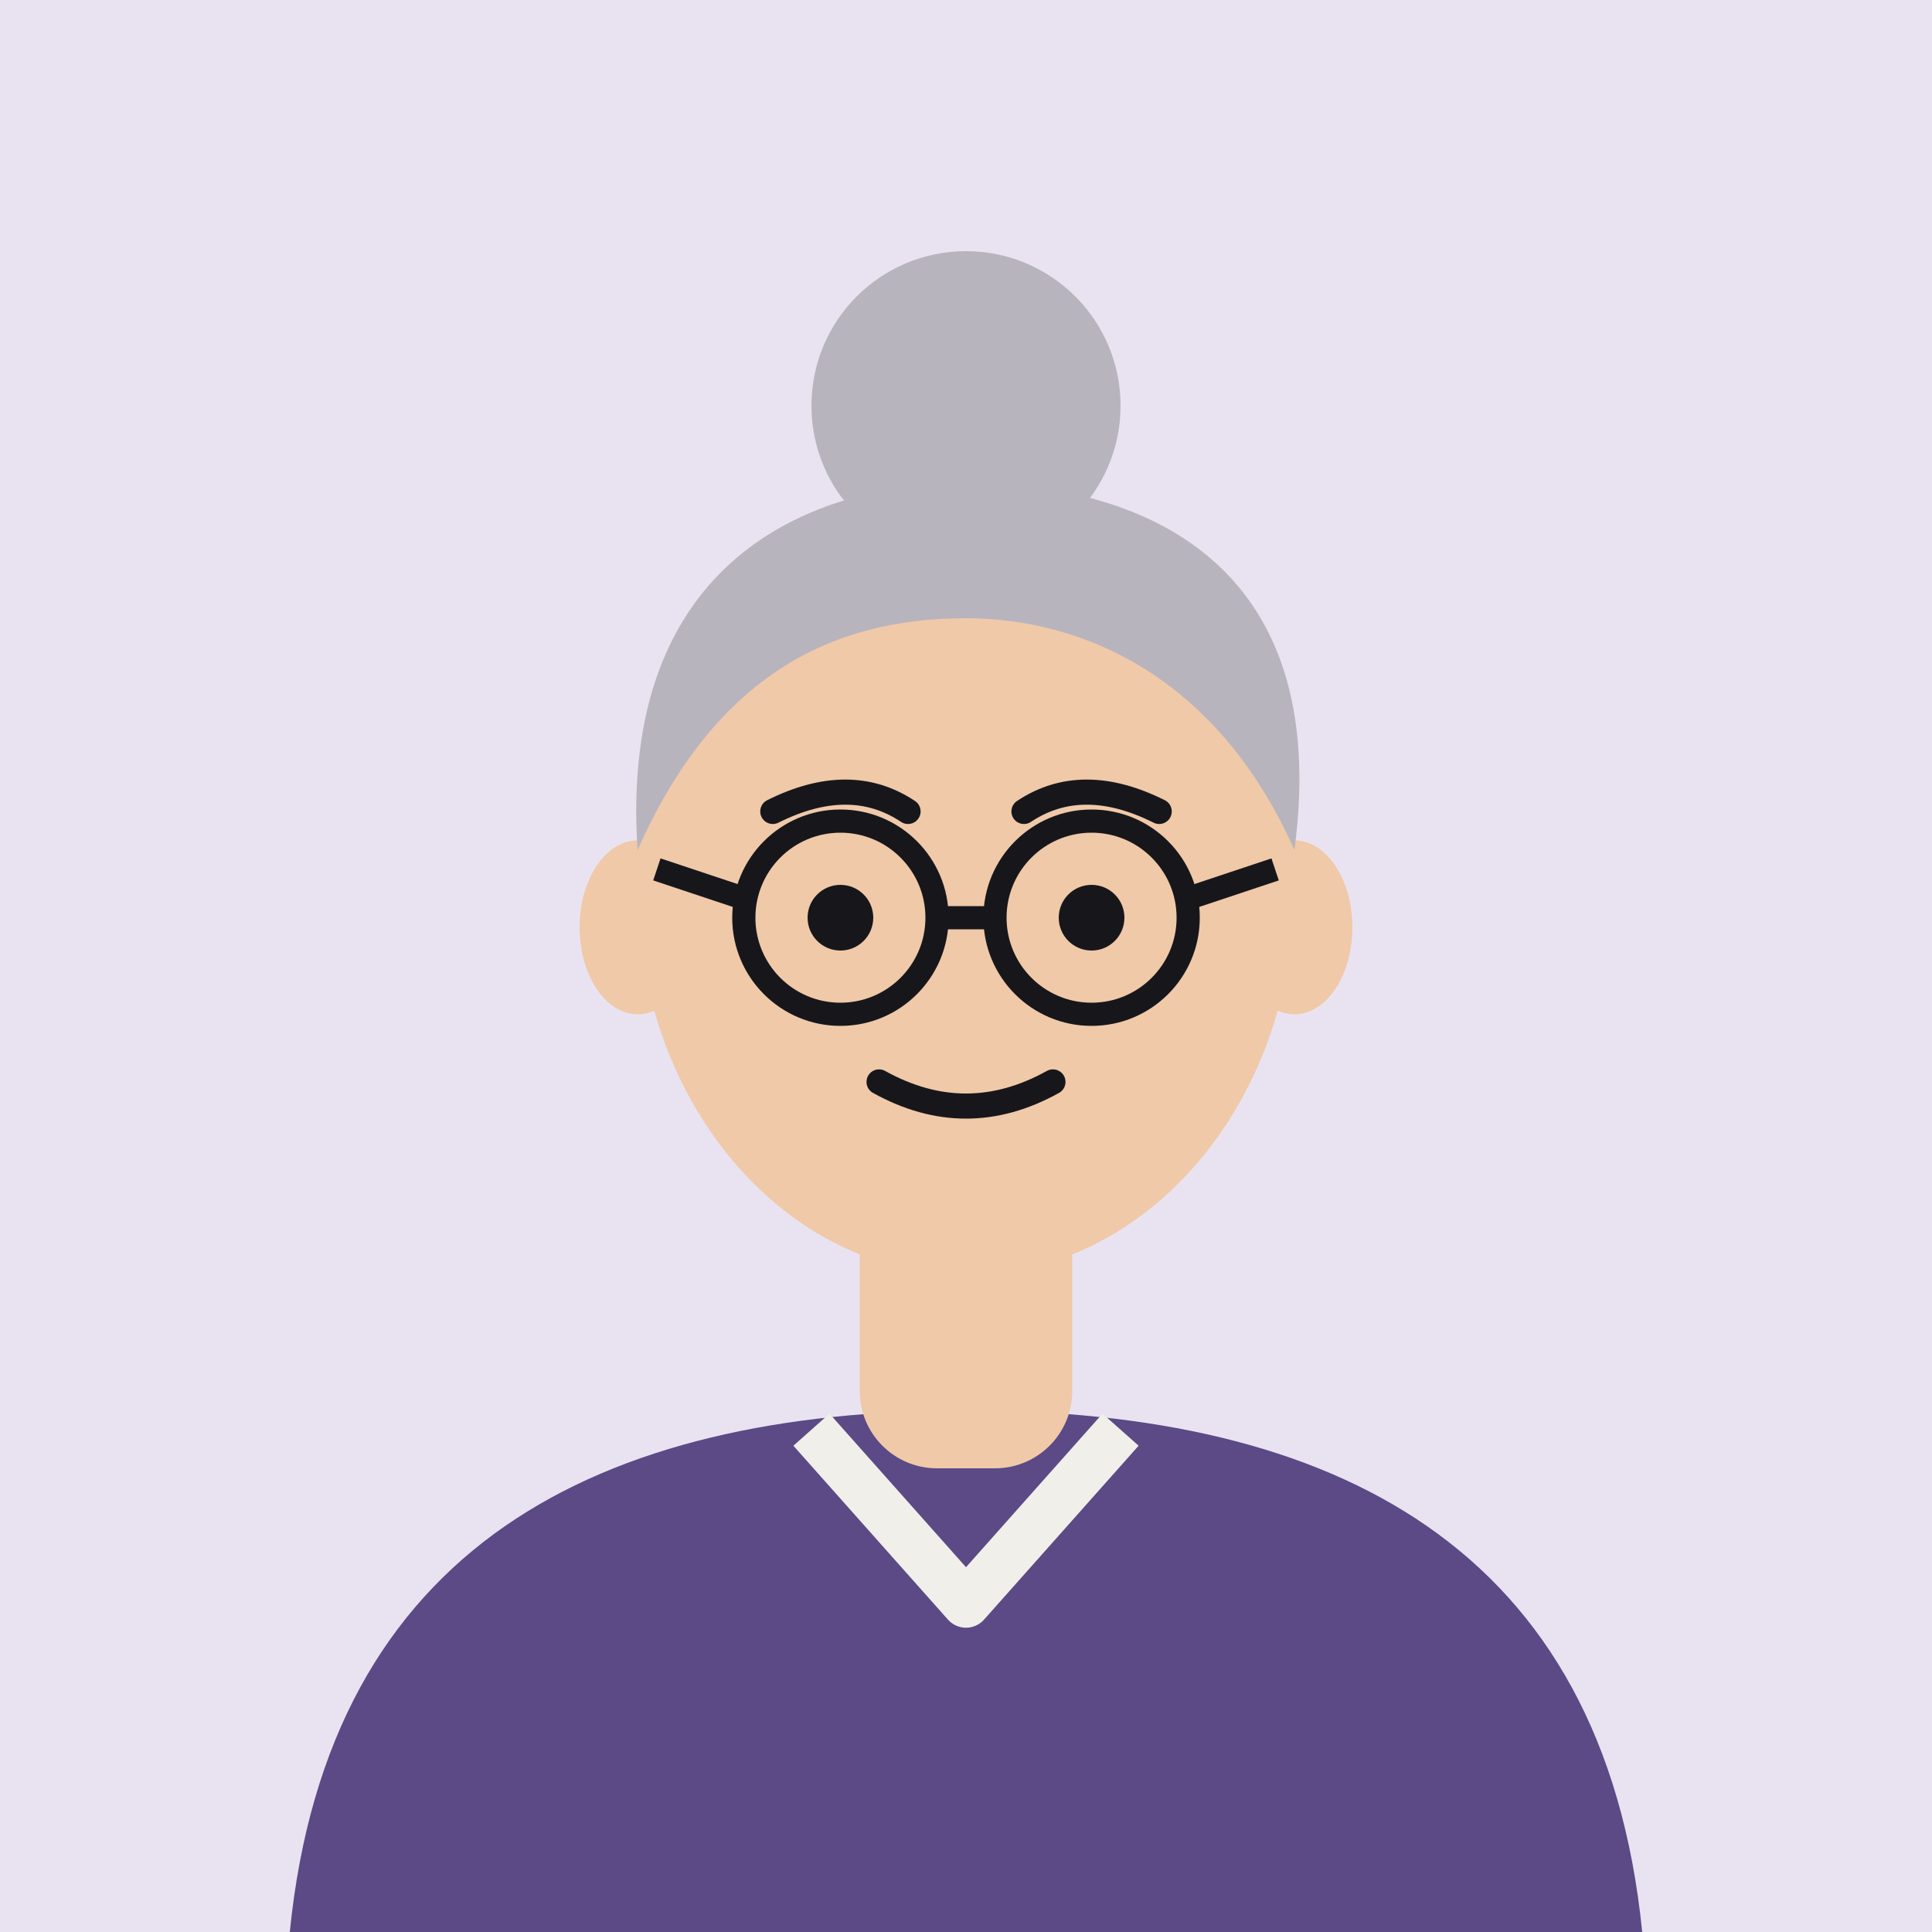
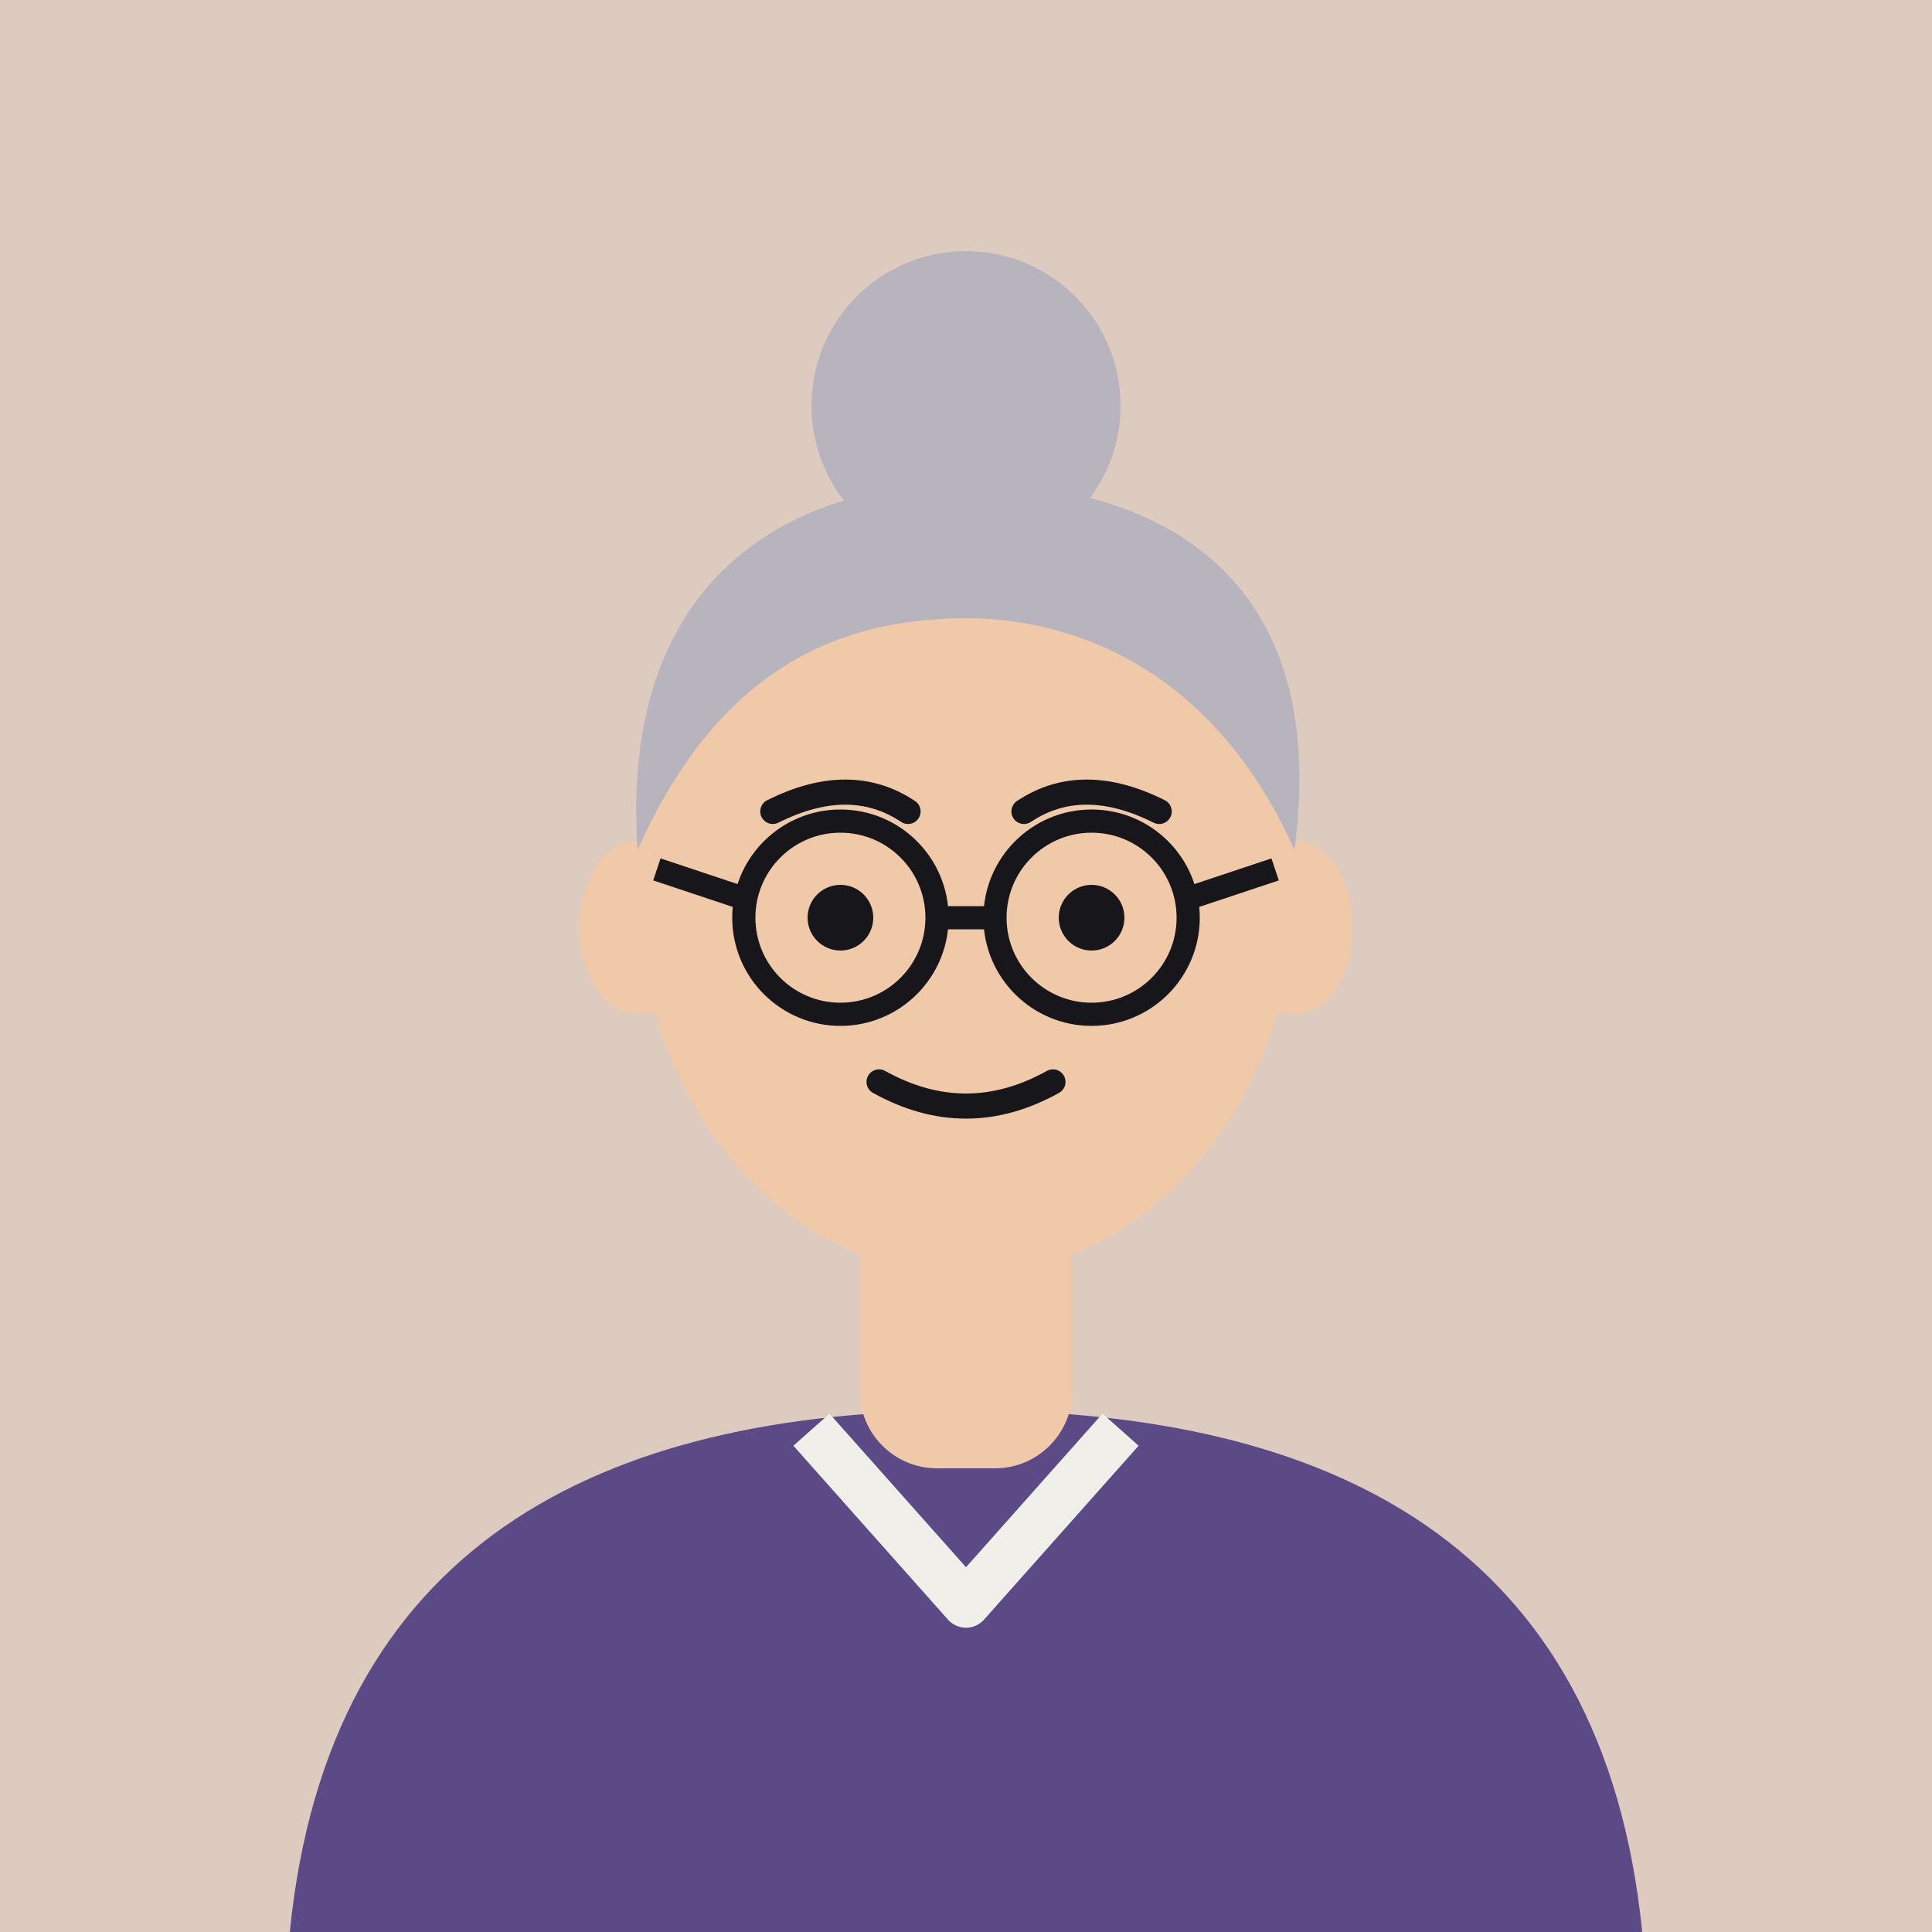
<svg xmlns="http://www.w3.org/2000/svg" viewBox="0 0 200 200" role="img">
-   <rect width="200" height="200" fill="#e9e3f1" />
+   <rect width="200" height="200" fill="#dccbbe" />
  <path d="M30 200 C34 160 62 146 100 146 C138 146 166 160 170 200 Z" fill="#5b4a86" />
  <path d="M84 148 L100 166 L116 148" fill="none" stroke="#f1efea" stroke-width="5" stroke-linejoin="round" />
  <rect x="89" y="122" width="22" height="30" rx="8" fill="#f0c9a9" />
  <ellipse cx="100" cy="92" rx="34" ry="40" fill="#f0c9a9" />
  <ellipse cx="66" cy="96" rx="6" ry="9" fill="#f0c9a9" />
  <ellipse cx="134" cy="96" rx="6" ry="9" fill="#f0c9a9" />
  <circle cx="100" cy="42" r="16" fill="#b8b4bd" />
  <path d="M66 88 C64 58 84 50 100 50 C118 50 138 58 134 88 C126 70 112 64 100 64 C86 64 74 70 66 88 Z" fill="#b8b4bd" />
  <path d="M80 84 Q88 80 94 84 M106 84 Q112 80 120 84" stroke="#17171b" stroke-width="2.6" fill="none" stroke-linecap="round" />
  <circle cx="87" cy="95" r="3.4" fill="#17171b" />
  <circle cx="113" cy="95" r="3.4" fill="#17171b" />
  <path d="M91 112 Q100 117 109 112" stroke="#17171b" stroke-width="2.6" fill="none" stroke-linecap="round" />
  <g fill="none" stroke="#17171b" stroke-width="2.4">
    <circle cx="87" cy="95" r="10" />
    <circle cx="113" cy="95" r="10" />
    <path d="M97 95 H103 M77 93 L68 90 M123 93 L132 90" />
  </g>
</svg>
